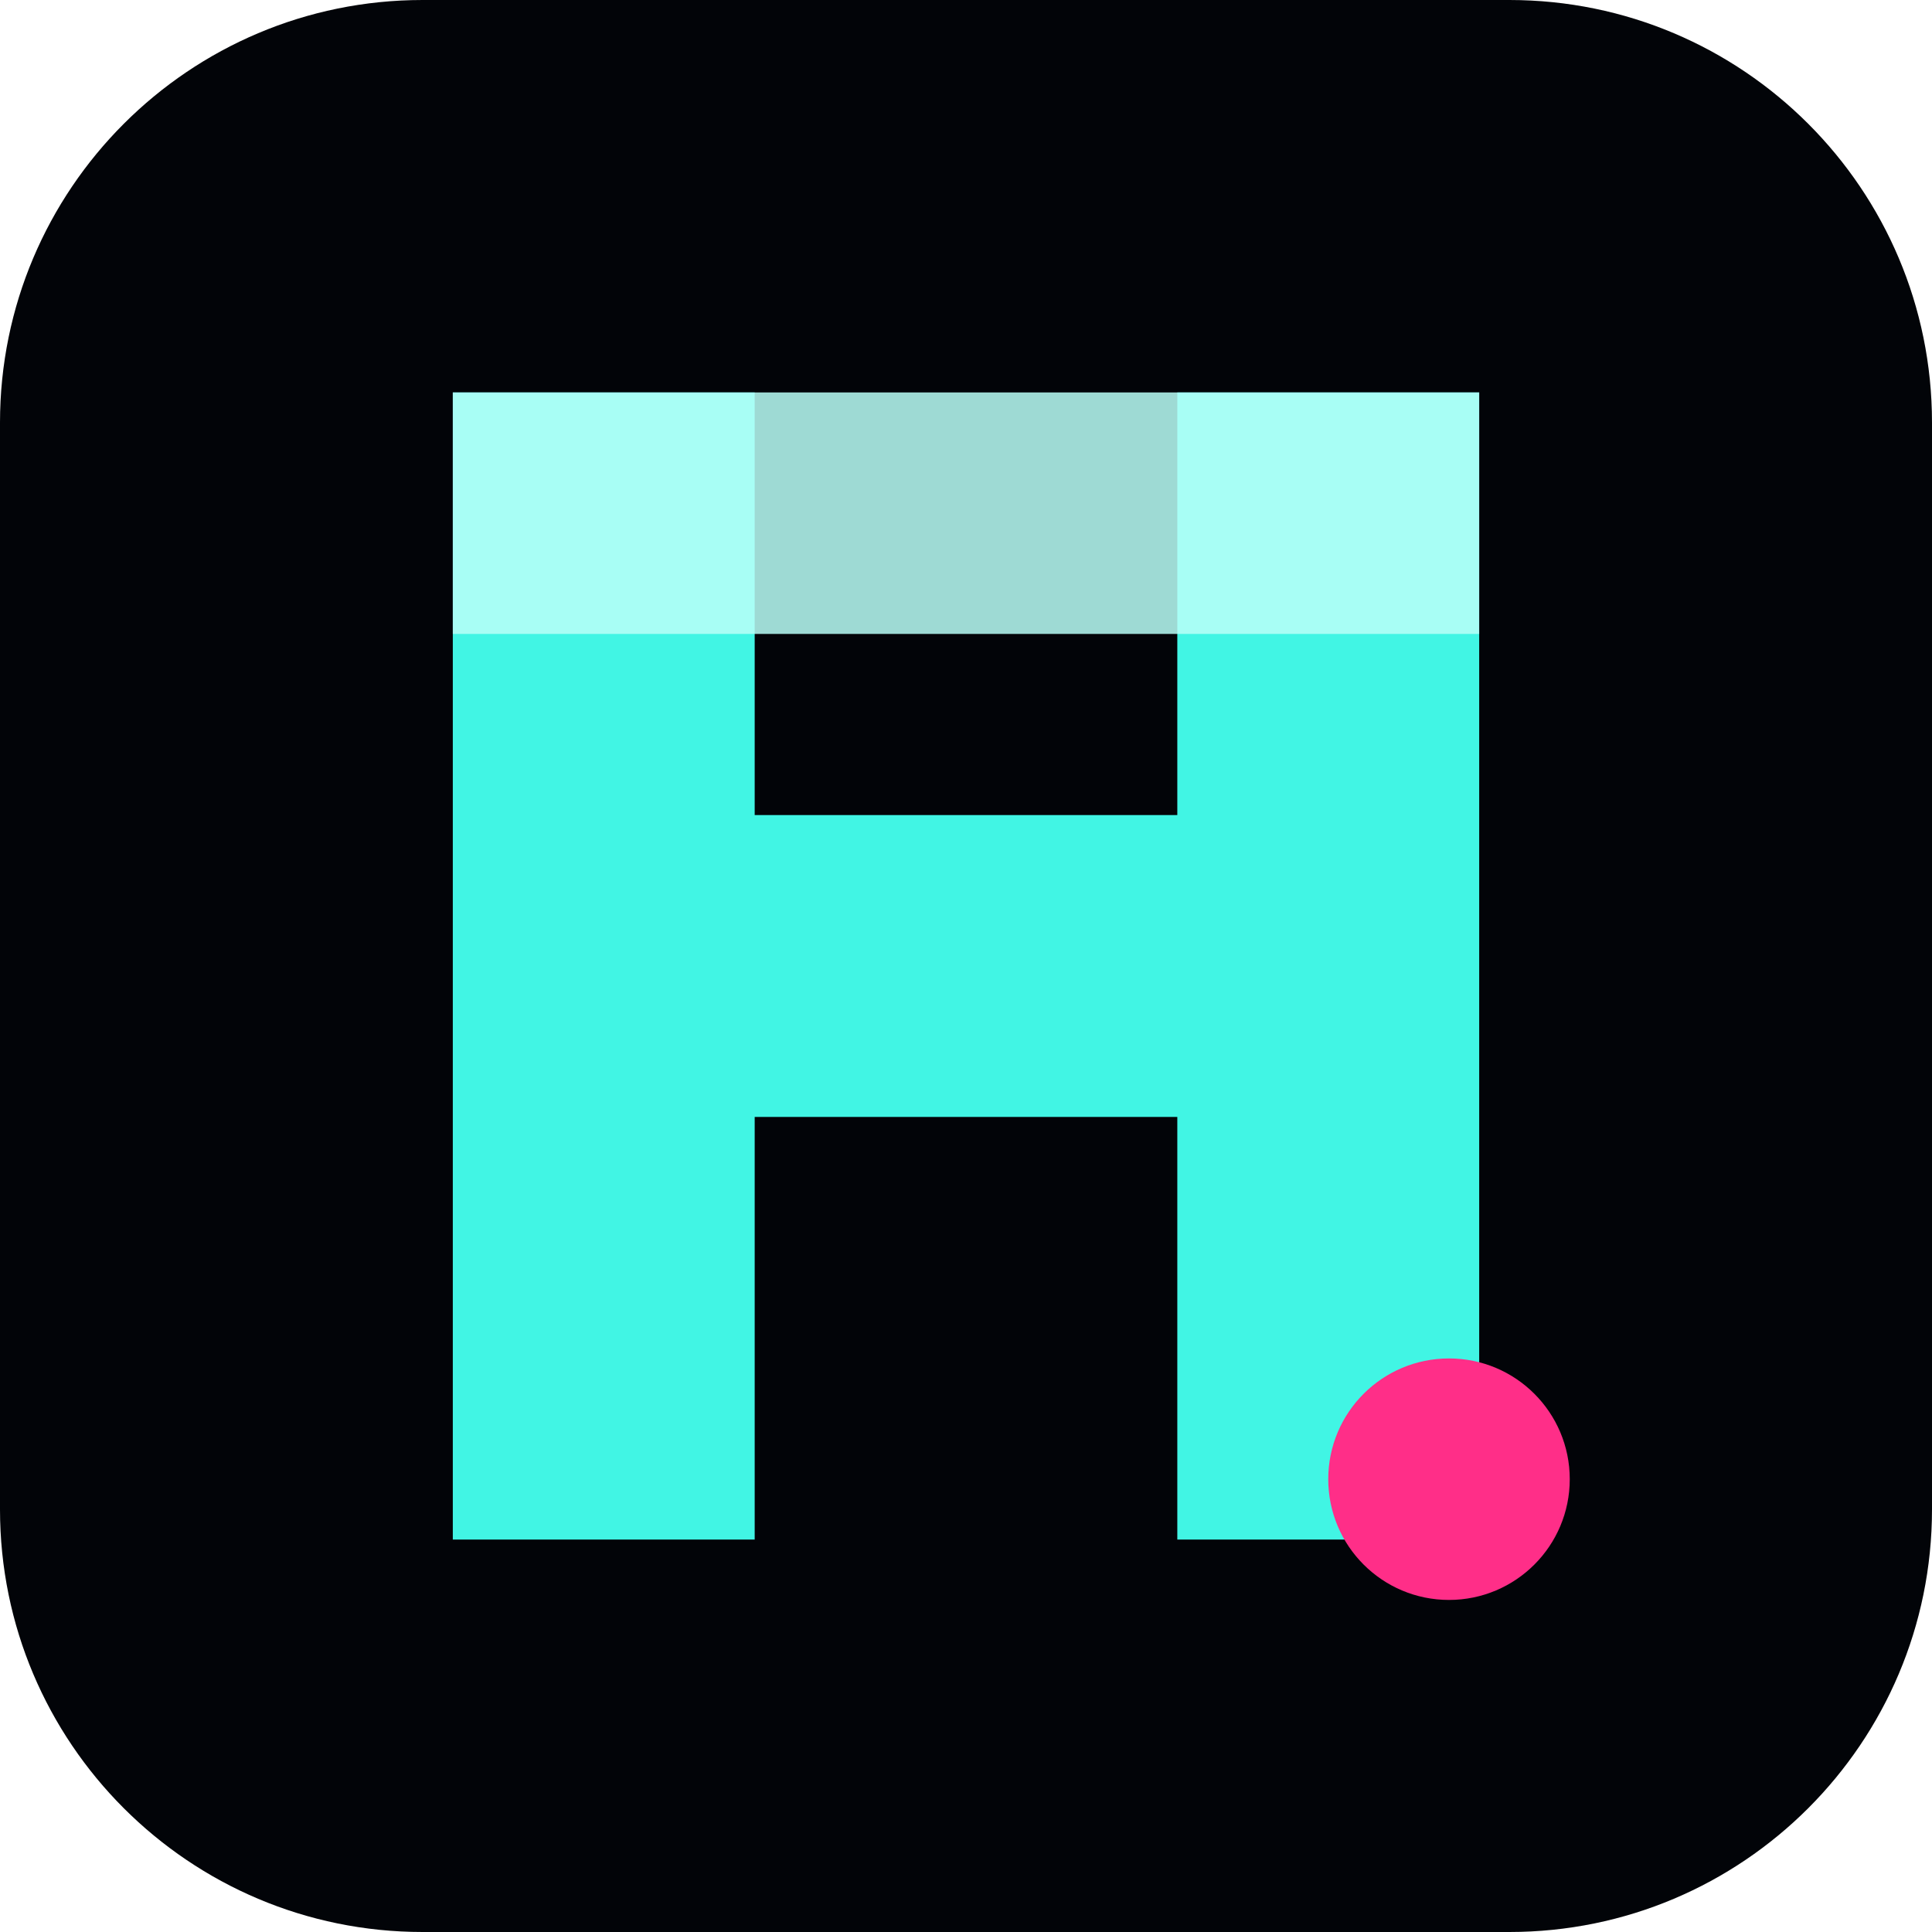
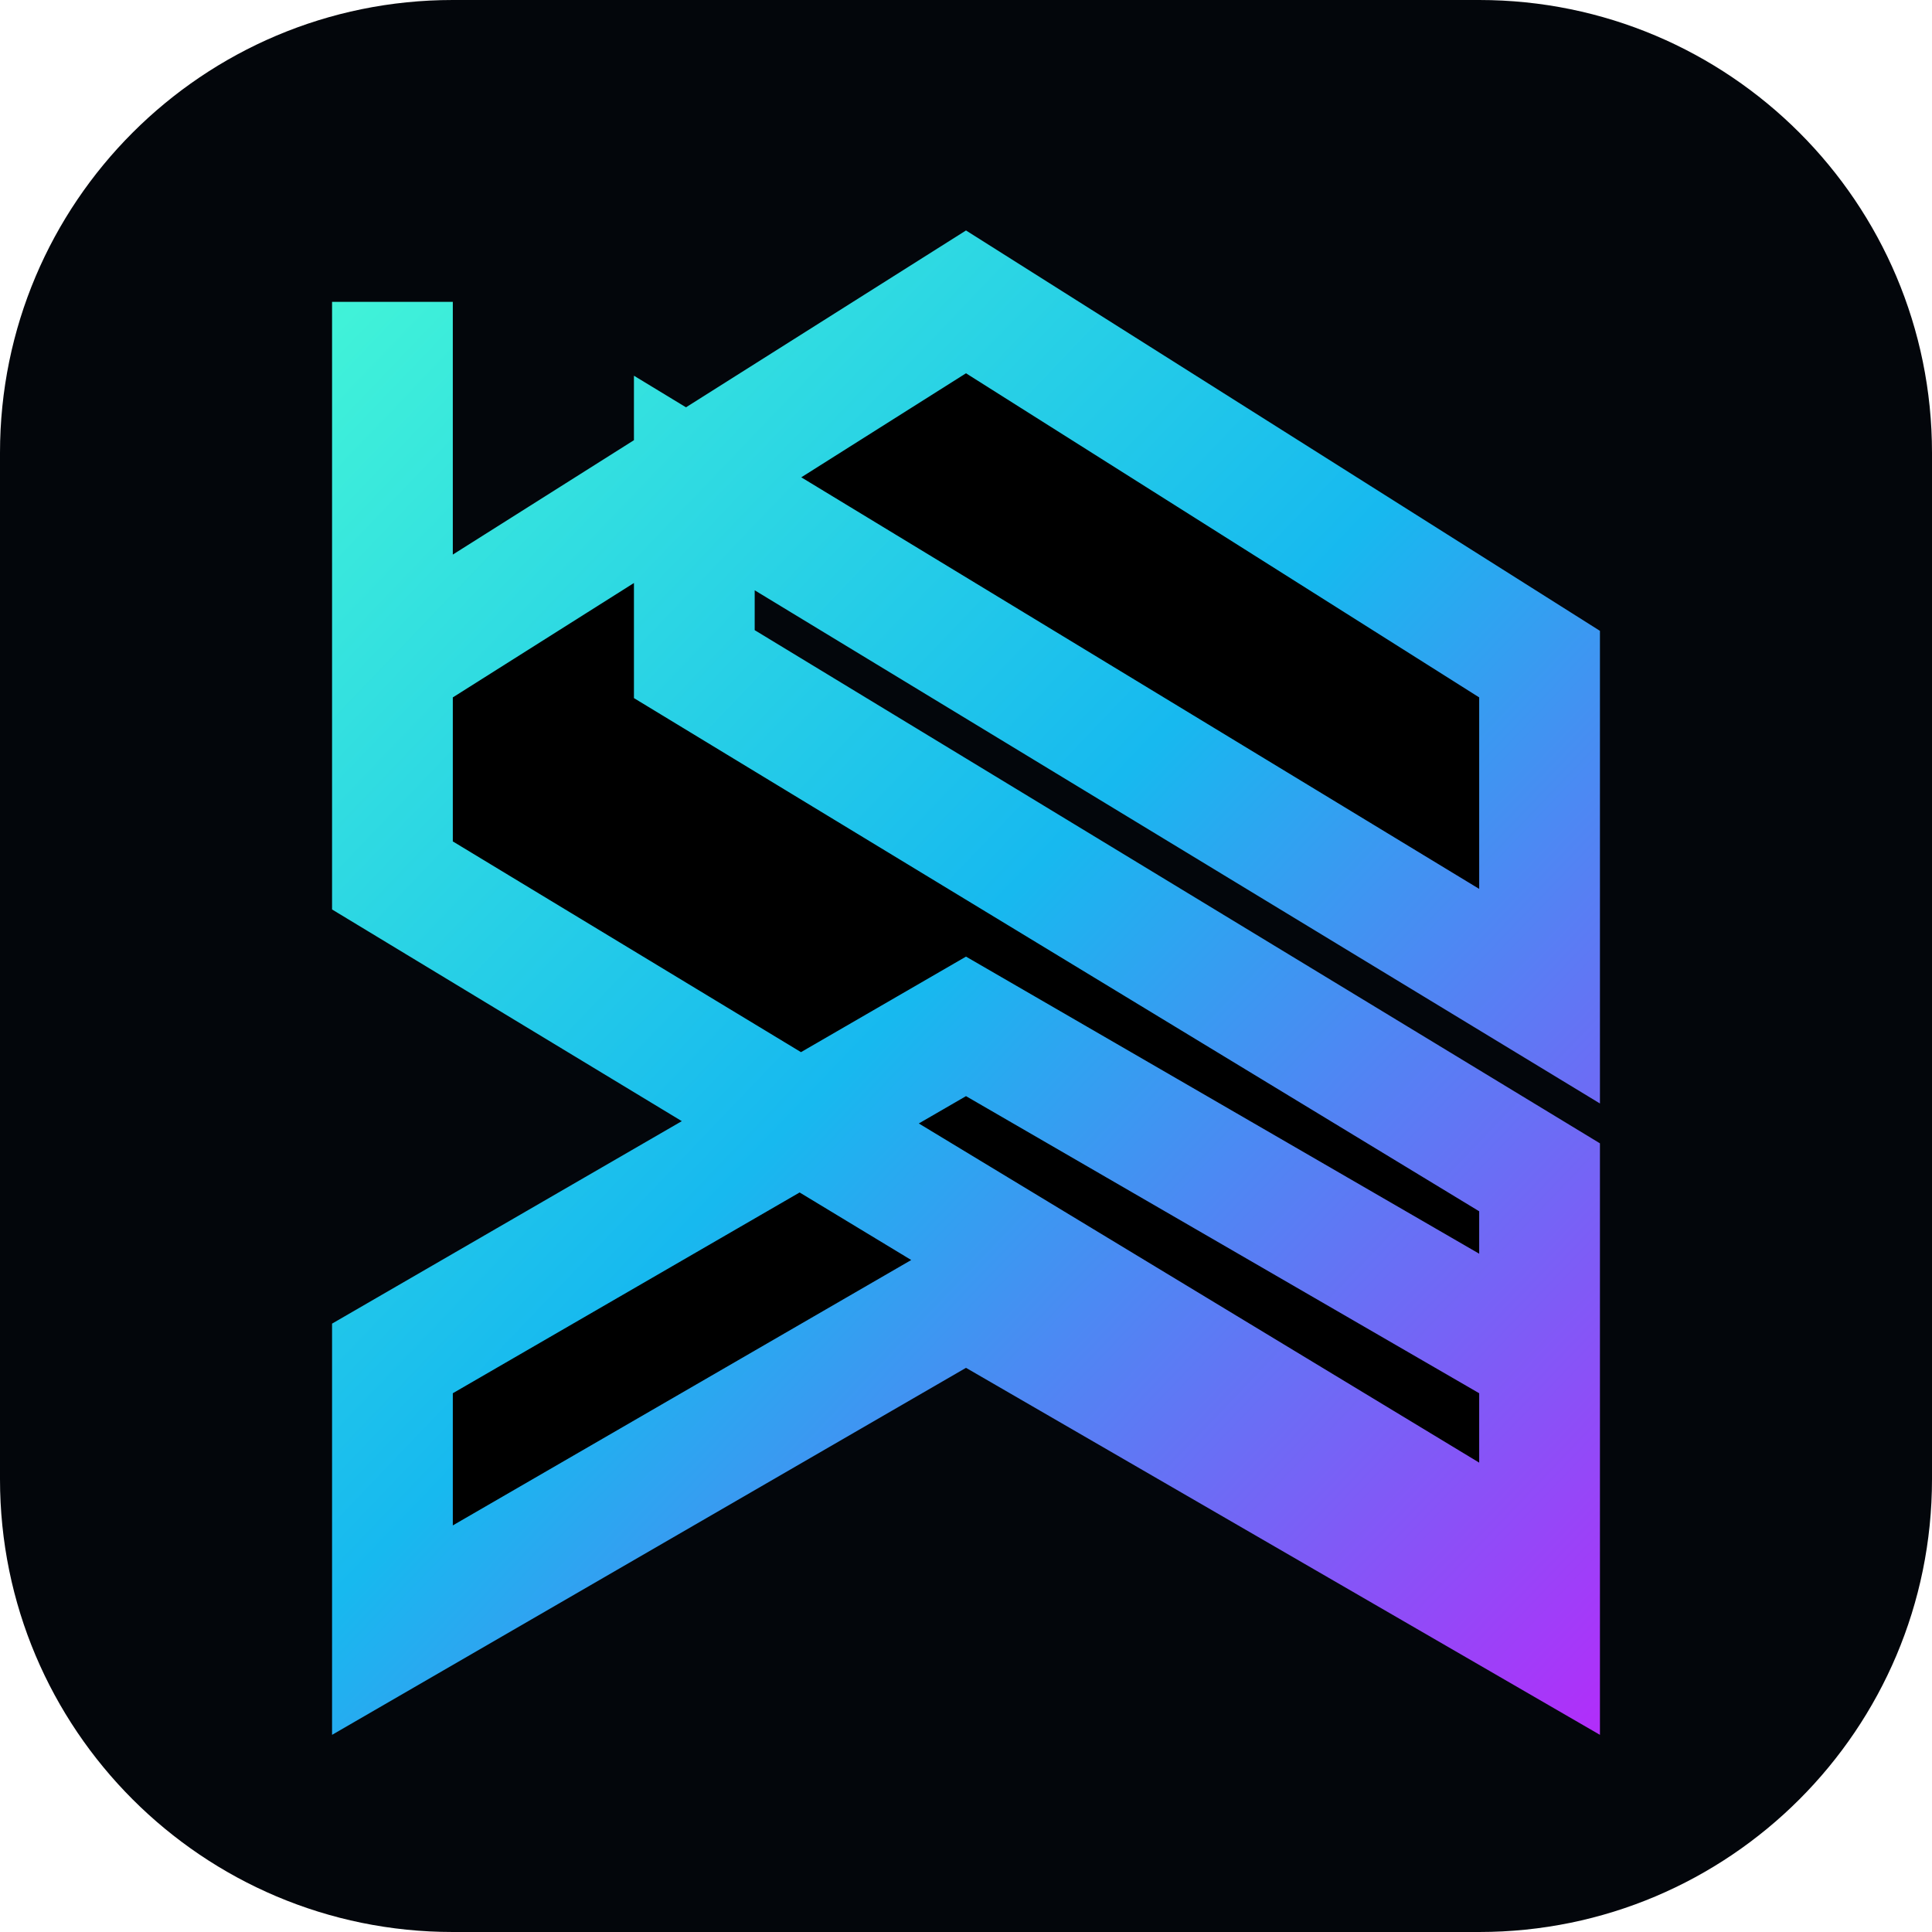
<svg xmlns="http://www.w3.org/2000/svg" viewBox="0 0 64 64">
-   <rect width="64" height="64" rx="14" fill="#020408" />
-   <path d="M15 13h10v14h14V13h10v38H39V37H25v14H15z" fill="#41f5e4" />
-   <path d="M15 13h34v8H15z" fill="#bafff8" opacity=".85" />
-   <circle cx="48" cy="49" r="4" fill="#ff2e88" />
+   <defs>
+     <linearGradient id="s" x1="9" y1="10" x2="56" y2="55" gradientUnits="userSpaceOnUse">
+       <stop stop-color="#43F6D7" />
+       <stop offset=".48" stop-color="#17B9EF" />
+       <stop offset="1" stop-color="#B42BFA" />
+     </linearGradient>
+   </defs>
+   <rect width="64" height="64" rx="15" fill="#03060B" />
+   <path d="M13 10v19l38 23v-13L23 22v-6l28 17V22L32 10 13 22M13 45v9l19-11 19 11v-9L32 34 13 45Z" stroke="url(#s)" stroke-width="4" stroke-linejoin="miter" />
</svg>
